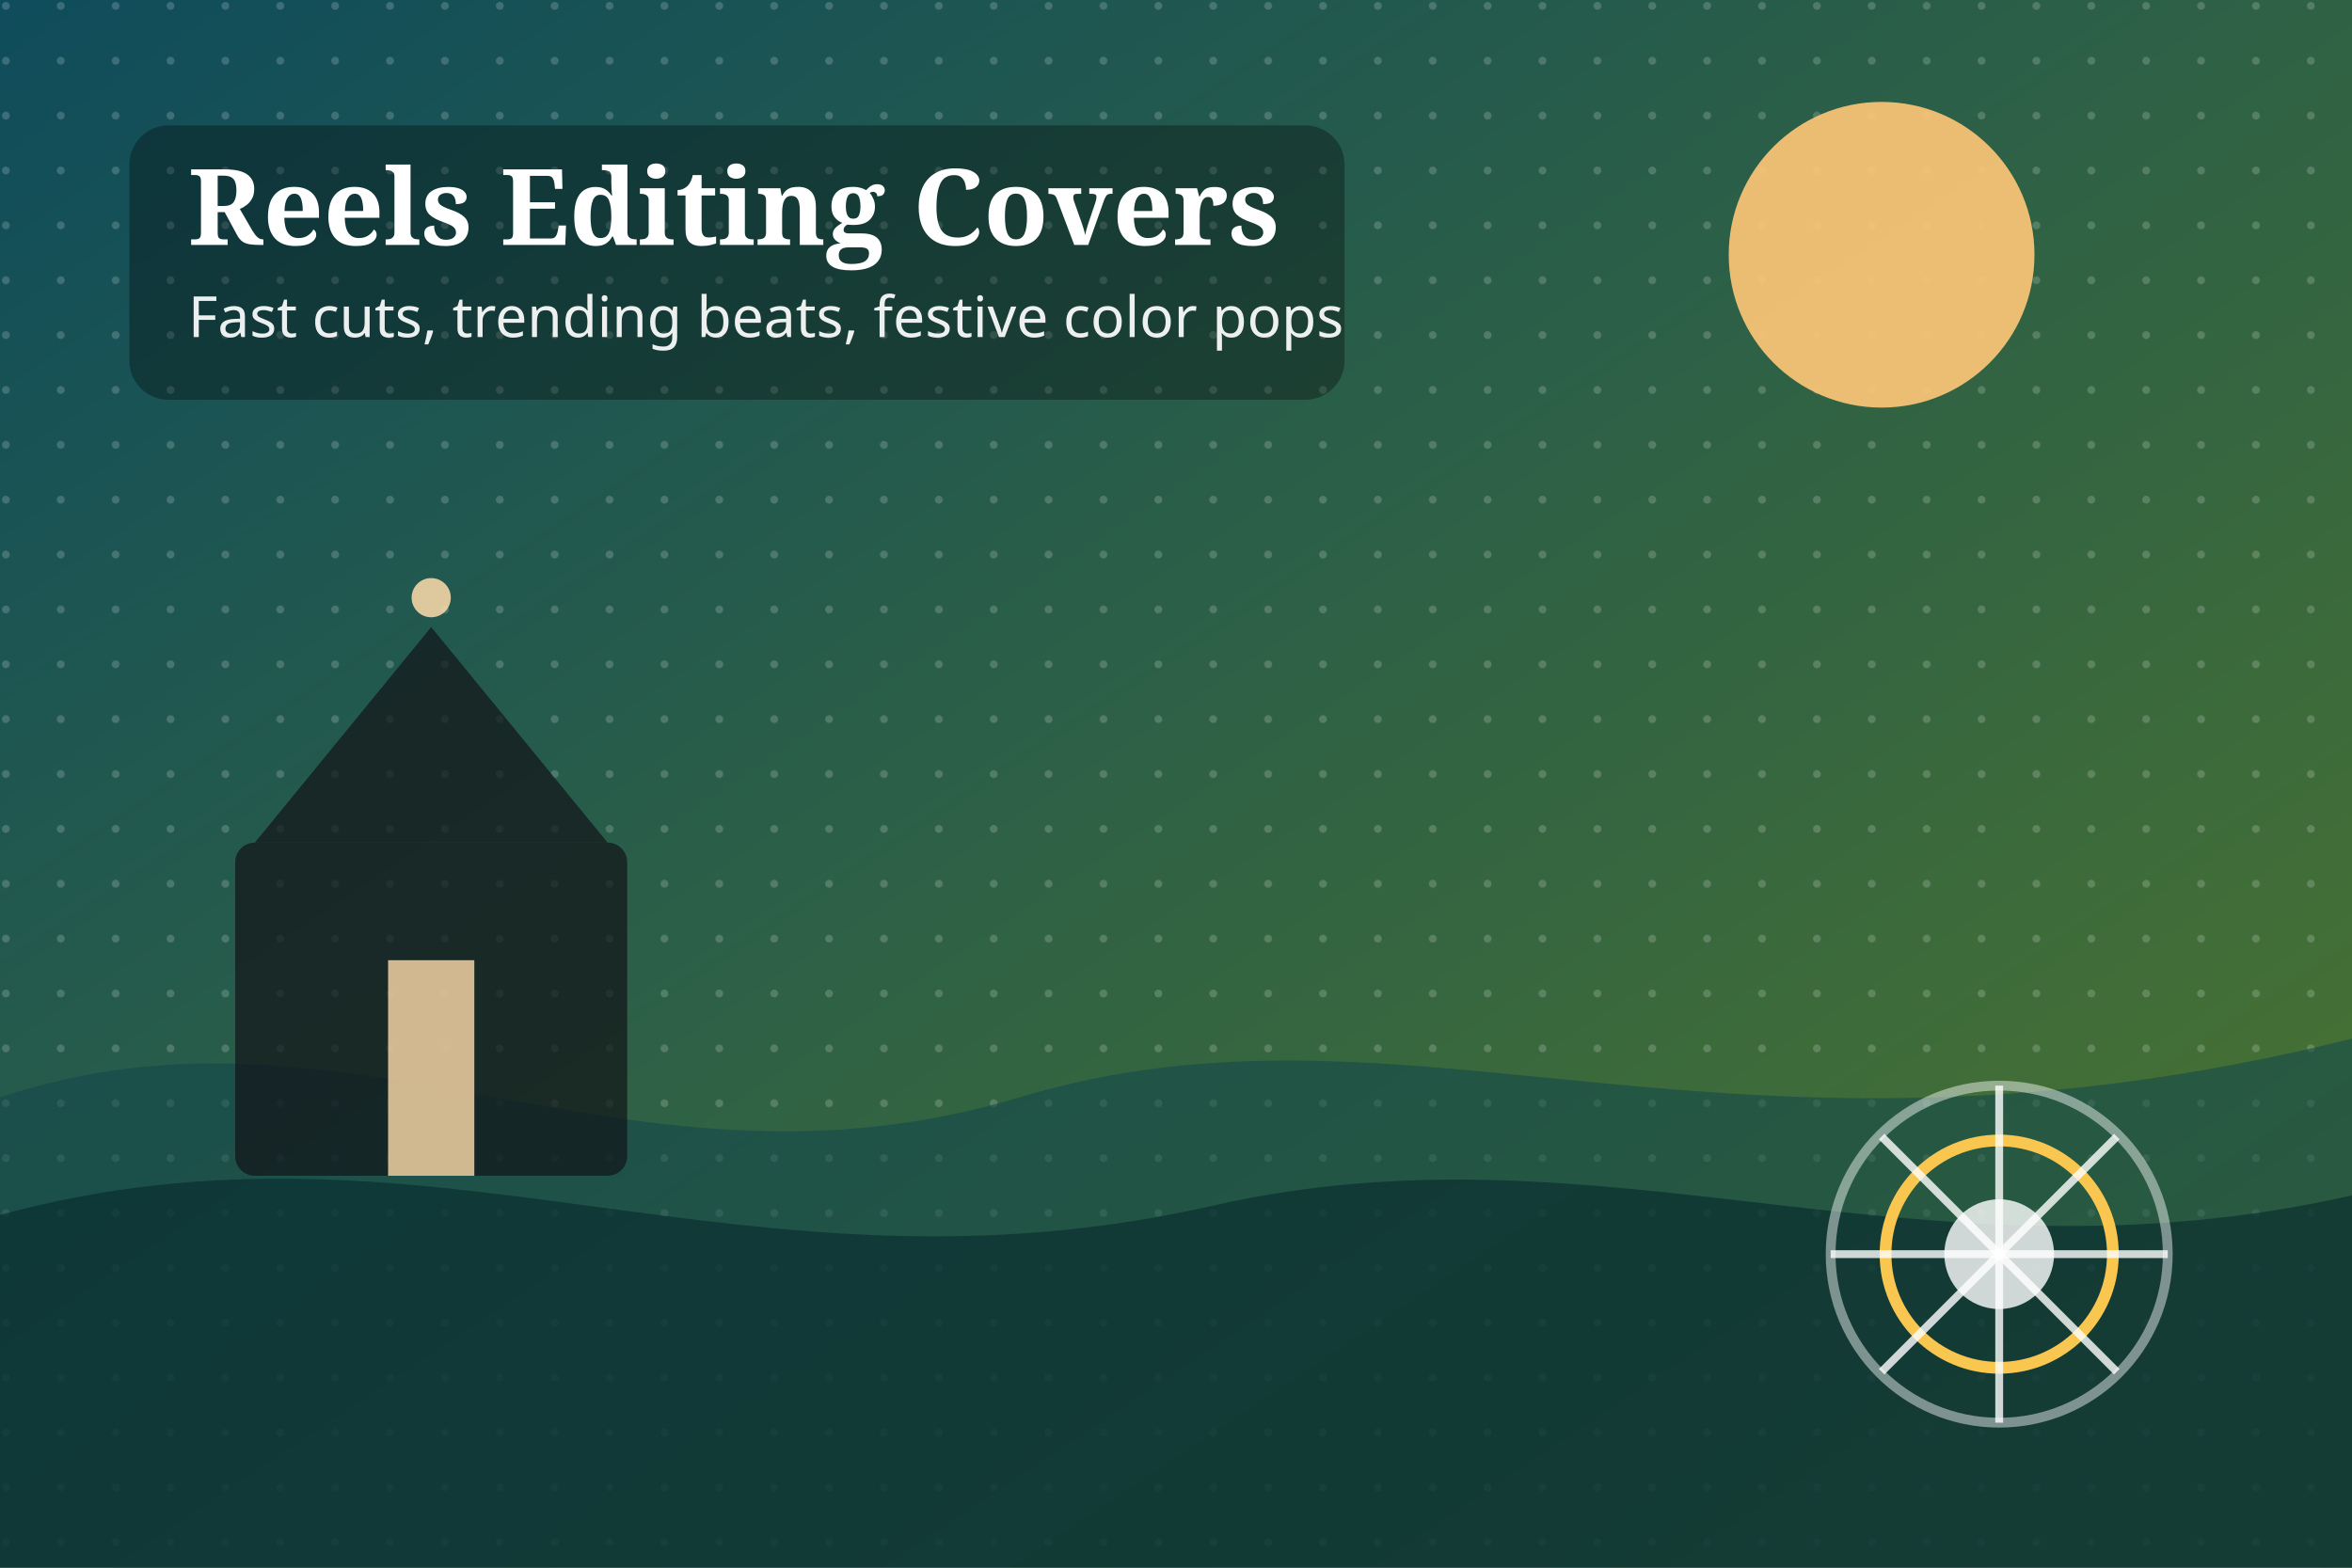
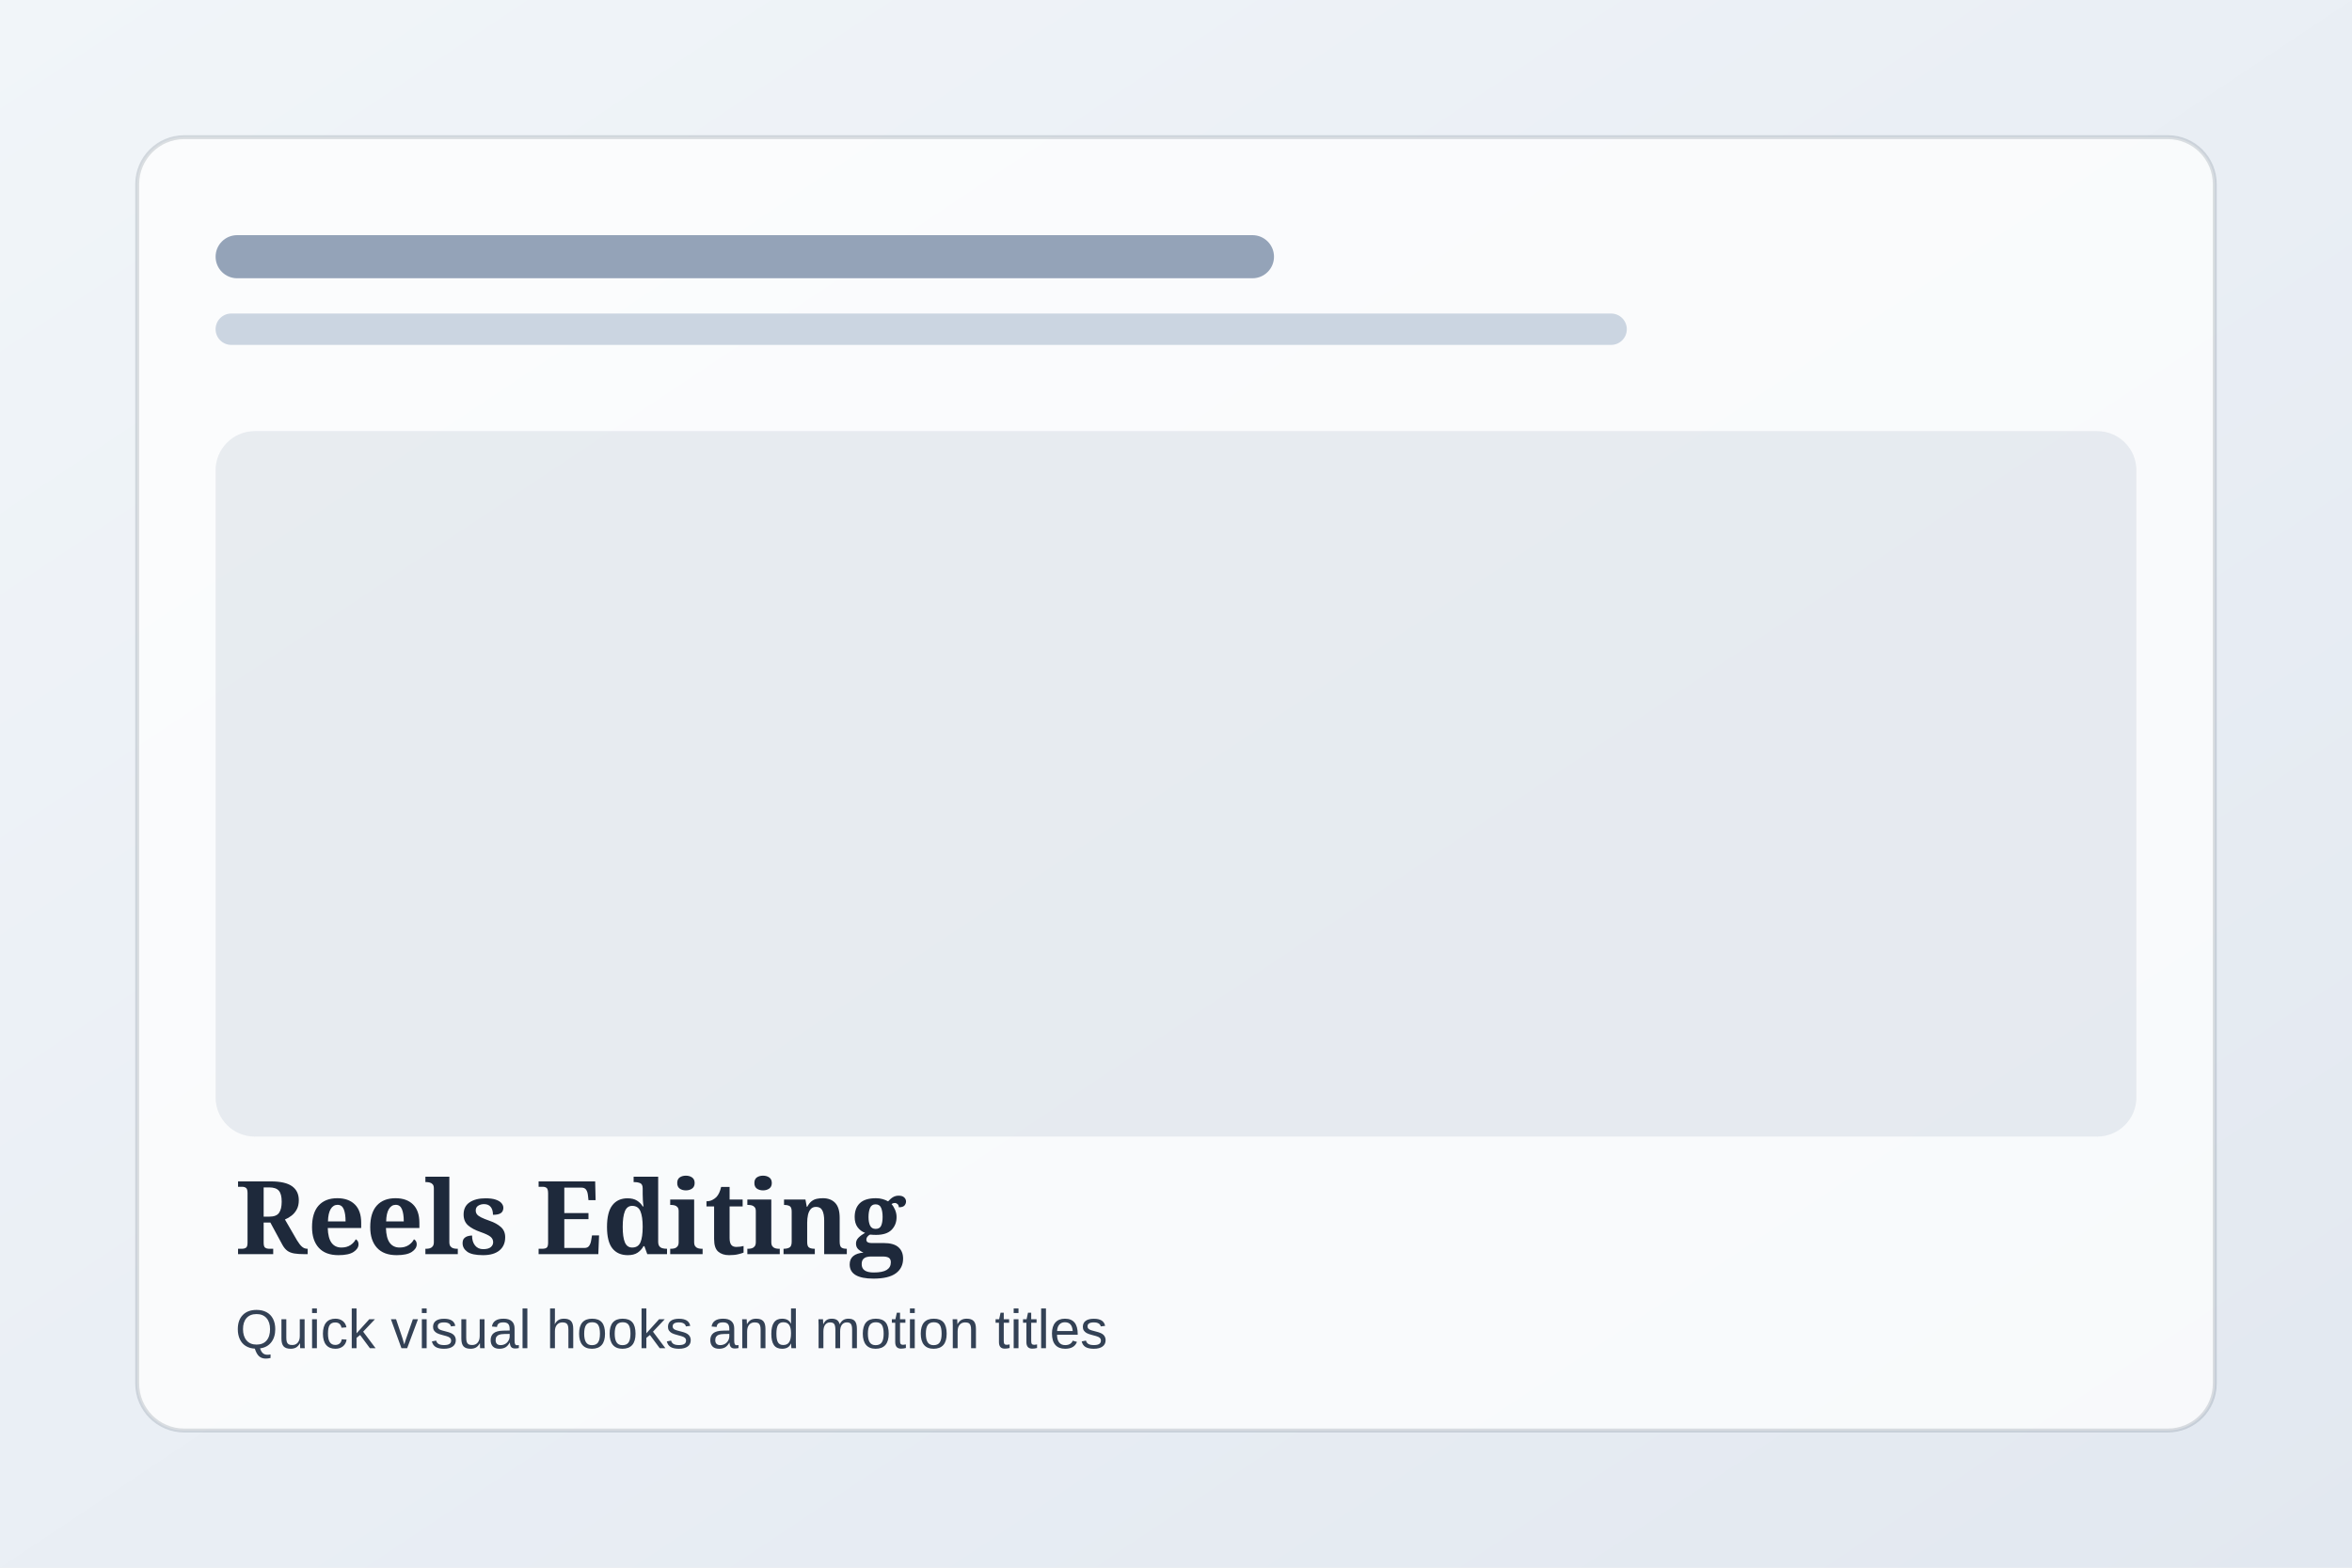
<svg xmlns="http://www.w3.org/2000/svg" viewBox="0 0 1200 800">
  <defs>
    <linearGradient id="bg" x1="0" y1="0" x2="1" y2="1">
-       <stop offset="0%" stop-color="#0f4c5c" />
-       <stop offset="100%" stop-color="#4f772d" />
+       <stop offset="0%" stop-color="#f1f5f9" />
+       <stop offset="100%" stop-color="#e2e8f0" />
    </linearGradient>
-     <pattern id="dots" width="28" height="28" patternUnits="userSpaceOnUse">
-       <circle cx="3" cy="3" r="2" fill="rgba(255,255,255,0.18)" />
-     </pattern>
  </defs>
  <rect width="1200" height="800" fill="url(#bg)" />
-   <rect width="1200" height="800" fill="url(#dots)" />
-   <circle cx="960" cy="130" r="78" fill="rgba(255,200,120,0.9)" />
-   <path d="M0 560 C180 500 320 620 520 560 C720 500 880 610 1200 530 L1200 800 L0 800 Z" fill="rgba(18,70,76,0.55)" />
-   <path d="M0 620 C220 560 380 670 620 615 C820 570 980 660 1200 610 L1200 800 L0 800 Z" fill="rgba(7,41,45,0.62)" />
-   <g fill="rgba(18,21,26,0.72)">
-     <rect x="120" y="430" width="200" height="170" rx="10" />
-     <polygon points="130,430 220,320 310,430" />
-     <rect x="198" y="490" width="44" height="110" fill="rgba(255,220,170,0.8)" />
-     <circle cx="220" cy="305" r="10" fill="rgba(255,220,170,0.85)" />
-   </g>
-   <g transform="translate(1020 640)">
-     <circle r="86" fill="none" stroke="rgba(255,255,255,0.45)" stroke-width="5" />
-     <circle r="58" fill="none" stroke="#f9c74f" stroke-width="6" />
-     <circle r="28" fill="rgba(255,255,255,0.8)" />
-     <g stroke="rgba(255,255,255,0.8)" stroke-width="4">
-       <line x1="-86" y1="0" x2="86" y2="0" />
-       <line x1="0" y1="-86" x2="0" y2="86" />
-       <line x1="-60" y1="-60" x2="60" y2="60" />
-       <line x1="-60" y1="60" x2="60" y2="-60" />
-     </g>
-   </g>
-   <rect x="66" y="64" width="620" height="140" rx="20" fill="rgba(0,0,0,0.32)" />
-   <text x="96" y="125" font-family="Georgia, serif" font-size="54" fill="#ffffff" font-weight="700">Reels Editing Covers</text>
-   <text x="96" y="172" font-family="Verdana, sans-serif" font-size="29" fill="rgba(255,255,255,0.92)">Fast cuts, trending beats, festive color pops</text>
+   <rect x="70" y="70" width="1060" height="660" rx="24" fill="rgba(255,255,255,0.75)" stroke="rgba(71,85,105,0.18)" stroke-width="2" />
+   <rect x="110" y="120" width="540" height="22" rx="11" fill="#94a3b8" />
+   <rect x="110" y="160" width="720" height="16" rx="8" fill="#cbd5e1" />
+   <rect x="110" y="220" width="980" height="360" rx="20" fill="rgba(148,163,184,0.18)" />
+   <text x="120" y="640" font-family="Georgia, serif" font-size="52" fill="#1e293b" font-weight="700">Reels Editing</text>
+   <text x="120" y="688" font-family="Segoe UI, Arial, sans-serif" font-size="28" fill="#334155">Quick visual hooks and motion titles</text>
</svg>
